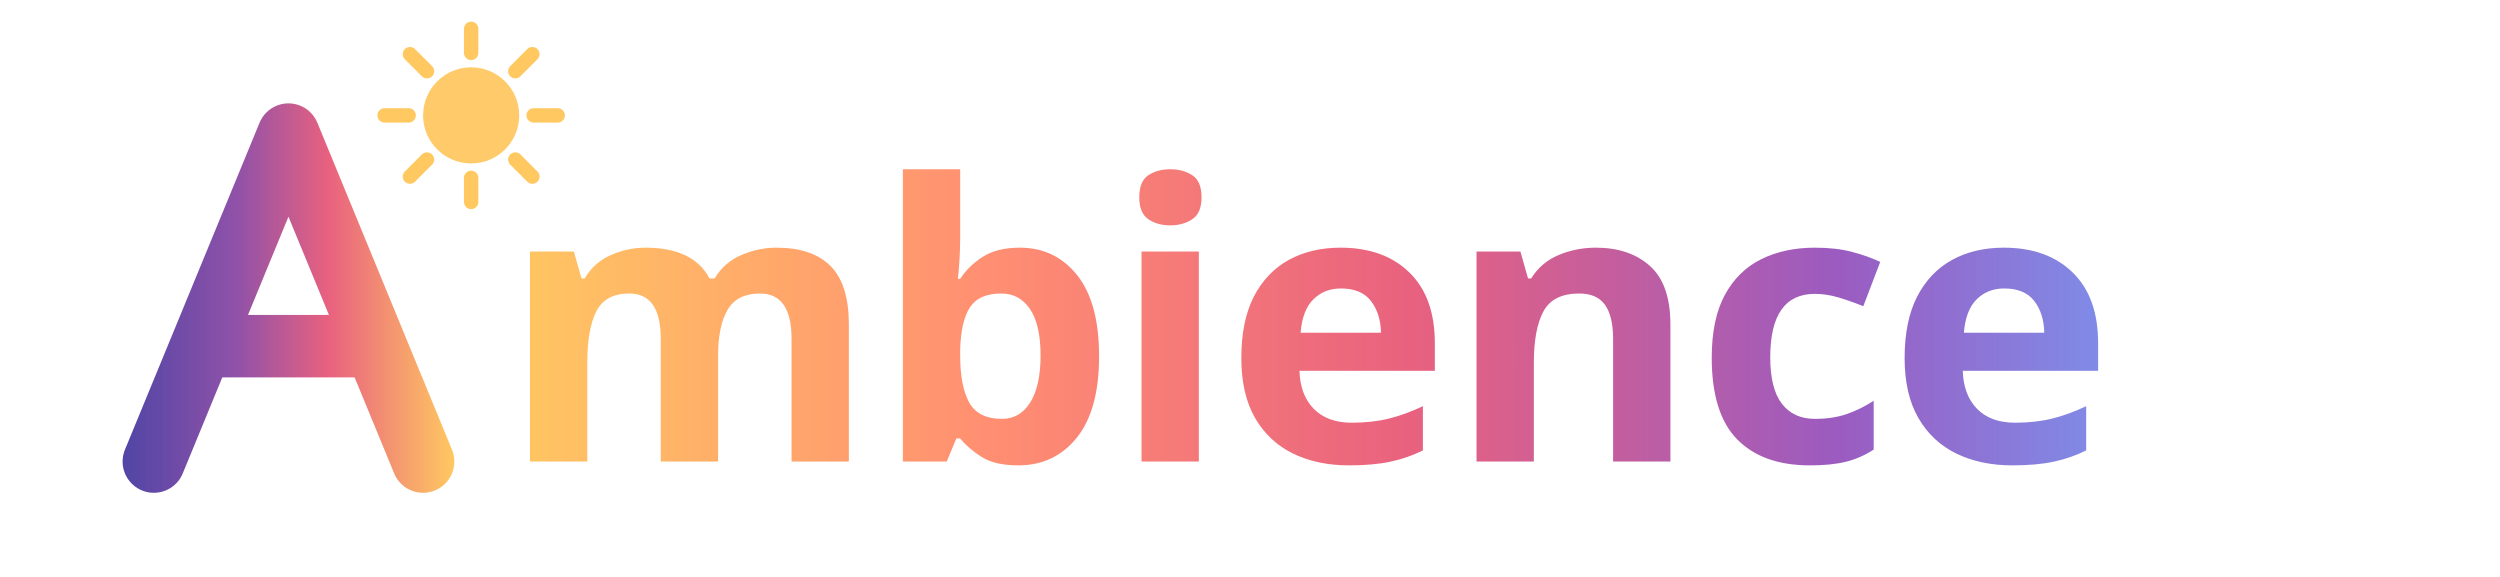
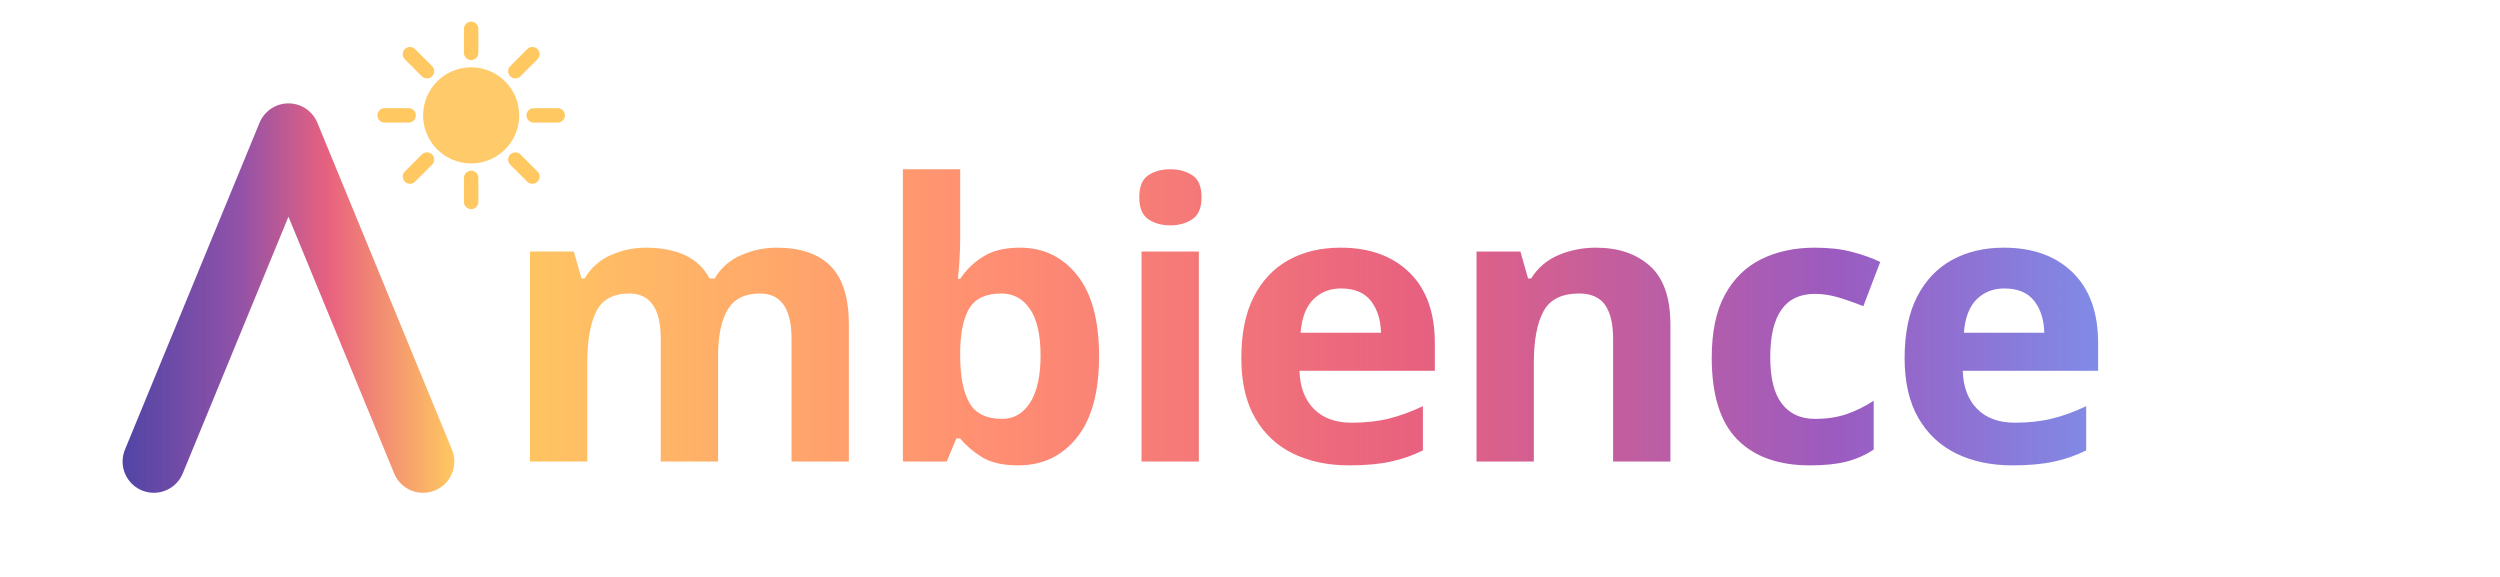
<svg xmlns="http://www.w3.org/2000/svg" viewBox="0 0 520 120">
  <defs>
    <linearGradient id="a" x1="25.5" y1="0" x2="94.5" y2="0" gradientUnits="userSpaceOnUse">
      <stop offset="0%" stop-color="#5145A6" />
      <stop offset="35%" stop-color="#9152A8" />
      <stop offset="62%" stop-color="#E8617F" />
      <stop offset="100%" stop-color="#FFC861" />
    </linearGradient>
    <linearGradient id="spec" x1="104" y1="0" x2="470" y2="0" gradientUnits="userSpaceOnUse">
      <stop offset="0%" stop-color="#FFC861" />
      <stop offset="28%" stop-color="#FF8E72" />
      <stop offset="52%" stop-color="#E8617F" />
      <stop offset="76%" stop-color="#9B5BC0" />
      <stop offset="100%" stop-color="#6FA8FF" />
    </linearGradient>
  </defs>
  <g stroke="#FFC861" stroke-width="3" stroke-linecap="round">
    <line x1="98" y1="11" x2="98" y2="6" />
    <line x1="98" y1="37" x2="98" y2="42" />
    <line x1="85" y1="24" x2="80" y2="24" />
    <line x1="111" y1="24" x2="116" y2="24" />
    <line x1="107.19" y1="14.81" x2="110.73" y2="11.27" />
    <line x1="88.81" y1="14.81" x2="85.27" y2="11.27" />
    <line x1="107.19" y1="33.19" x2="110.73" y2="36.73" />
    <line x1="88.81" y1="33.19" x2="85.27" y2="36.73" />
  </g>
  <circle cx="98" cy="24" r="10" fill="#FFCB6A" />
  <path d="M32 96 L60 28 L88 96" fill="none" stroke="url(#a)" stroke-width="13" stroke-linejoin="round" stroke-linecap="round" />
-   <line x1="45" y1="72" x2="75" y2="72" stroke="url(#a)" stroke-width="13" stroke-linecap="round" />
  <text x="104" y="96" font-family="Avenir Next" font-weight="600" font-size="80" letter-spacing="-1" fill="url(#spec)">mbience</text>
</svg>
